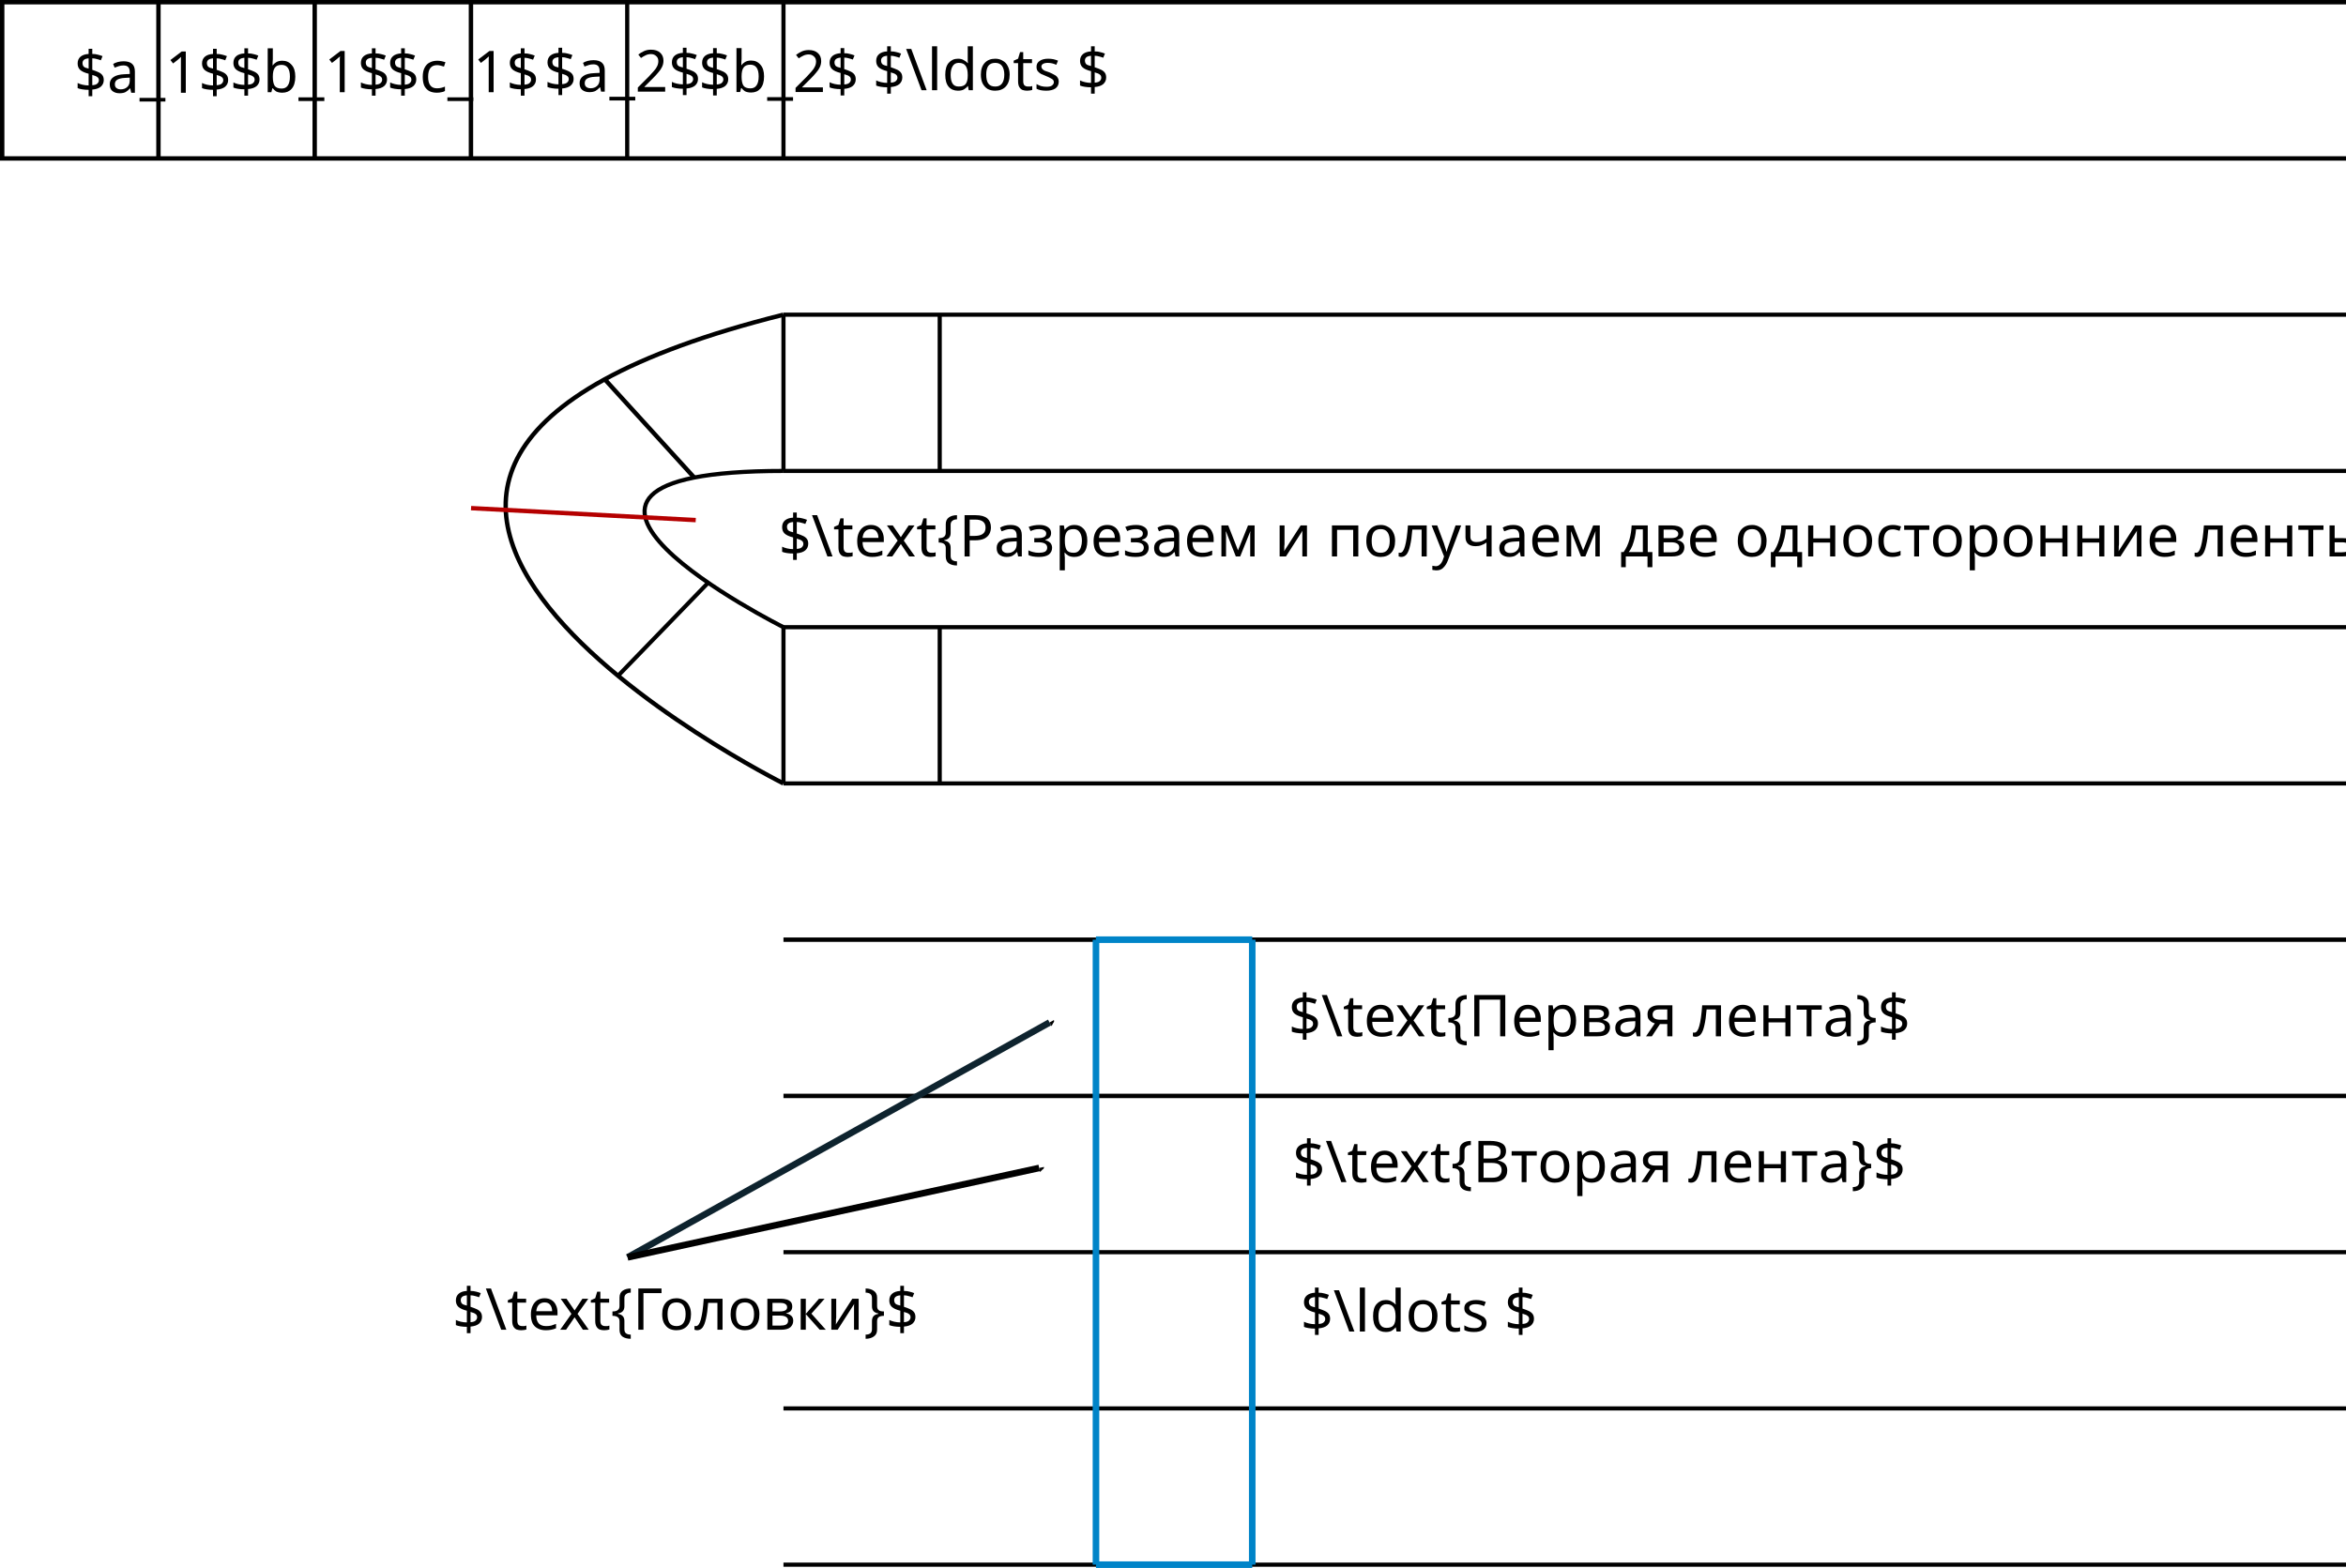
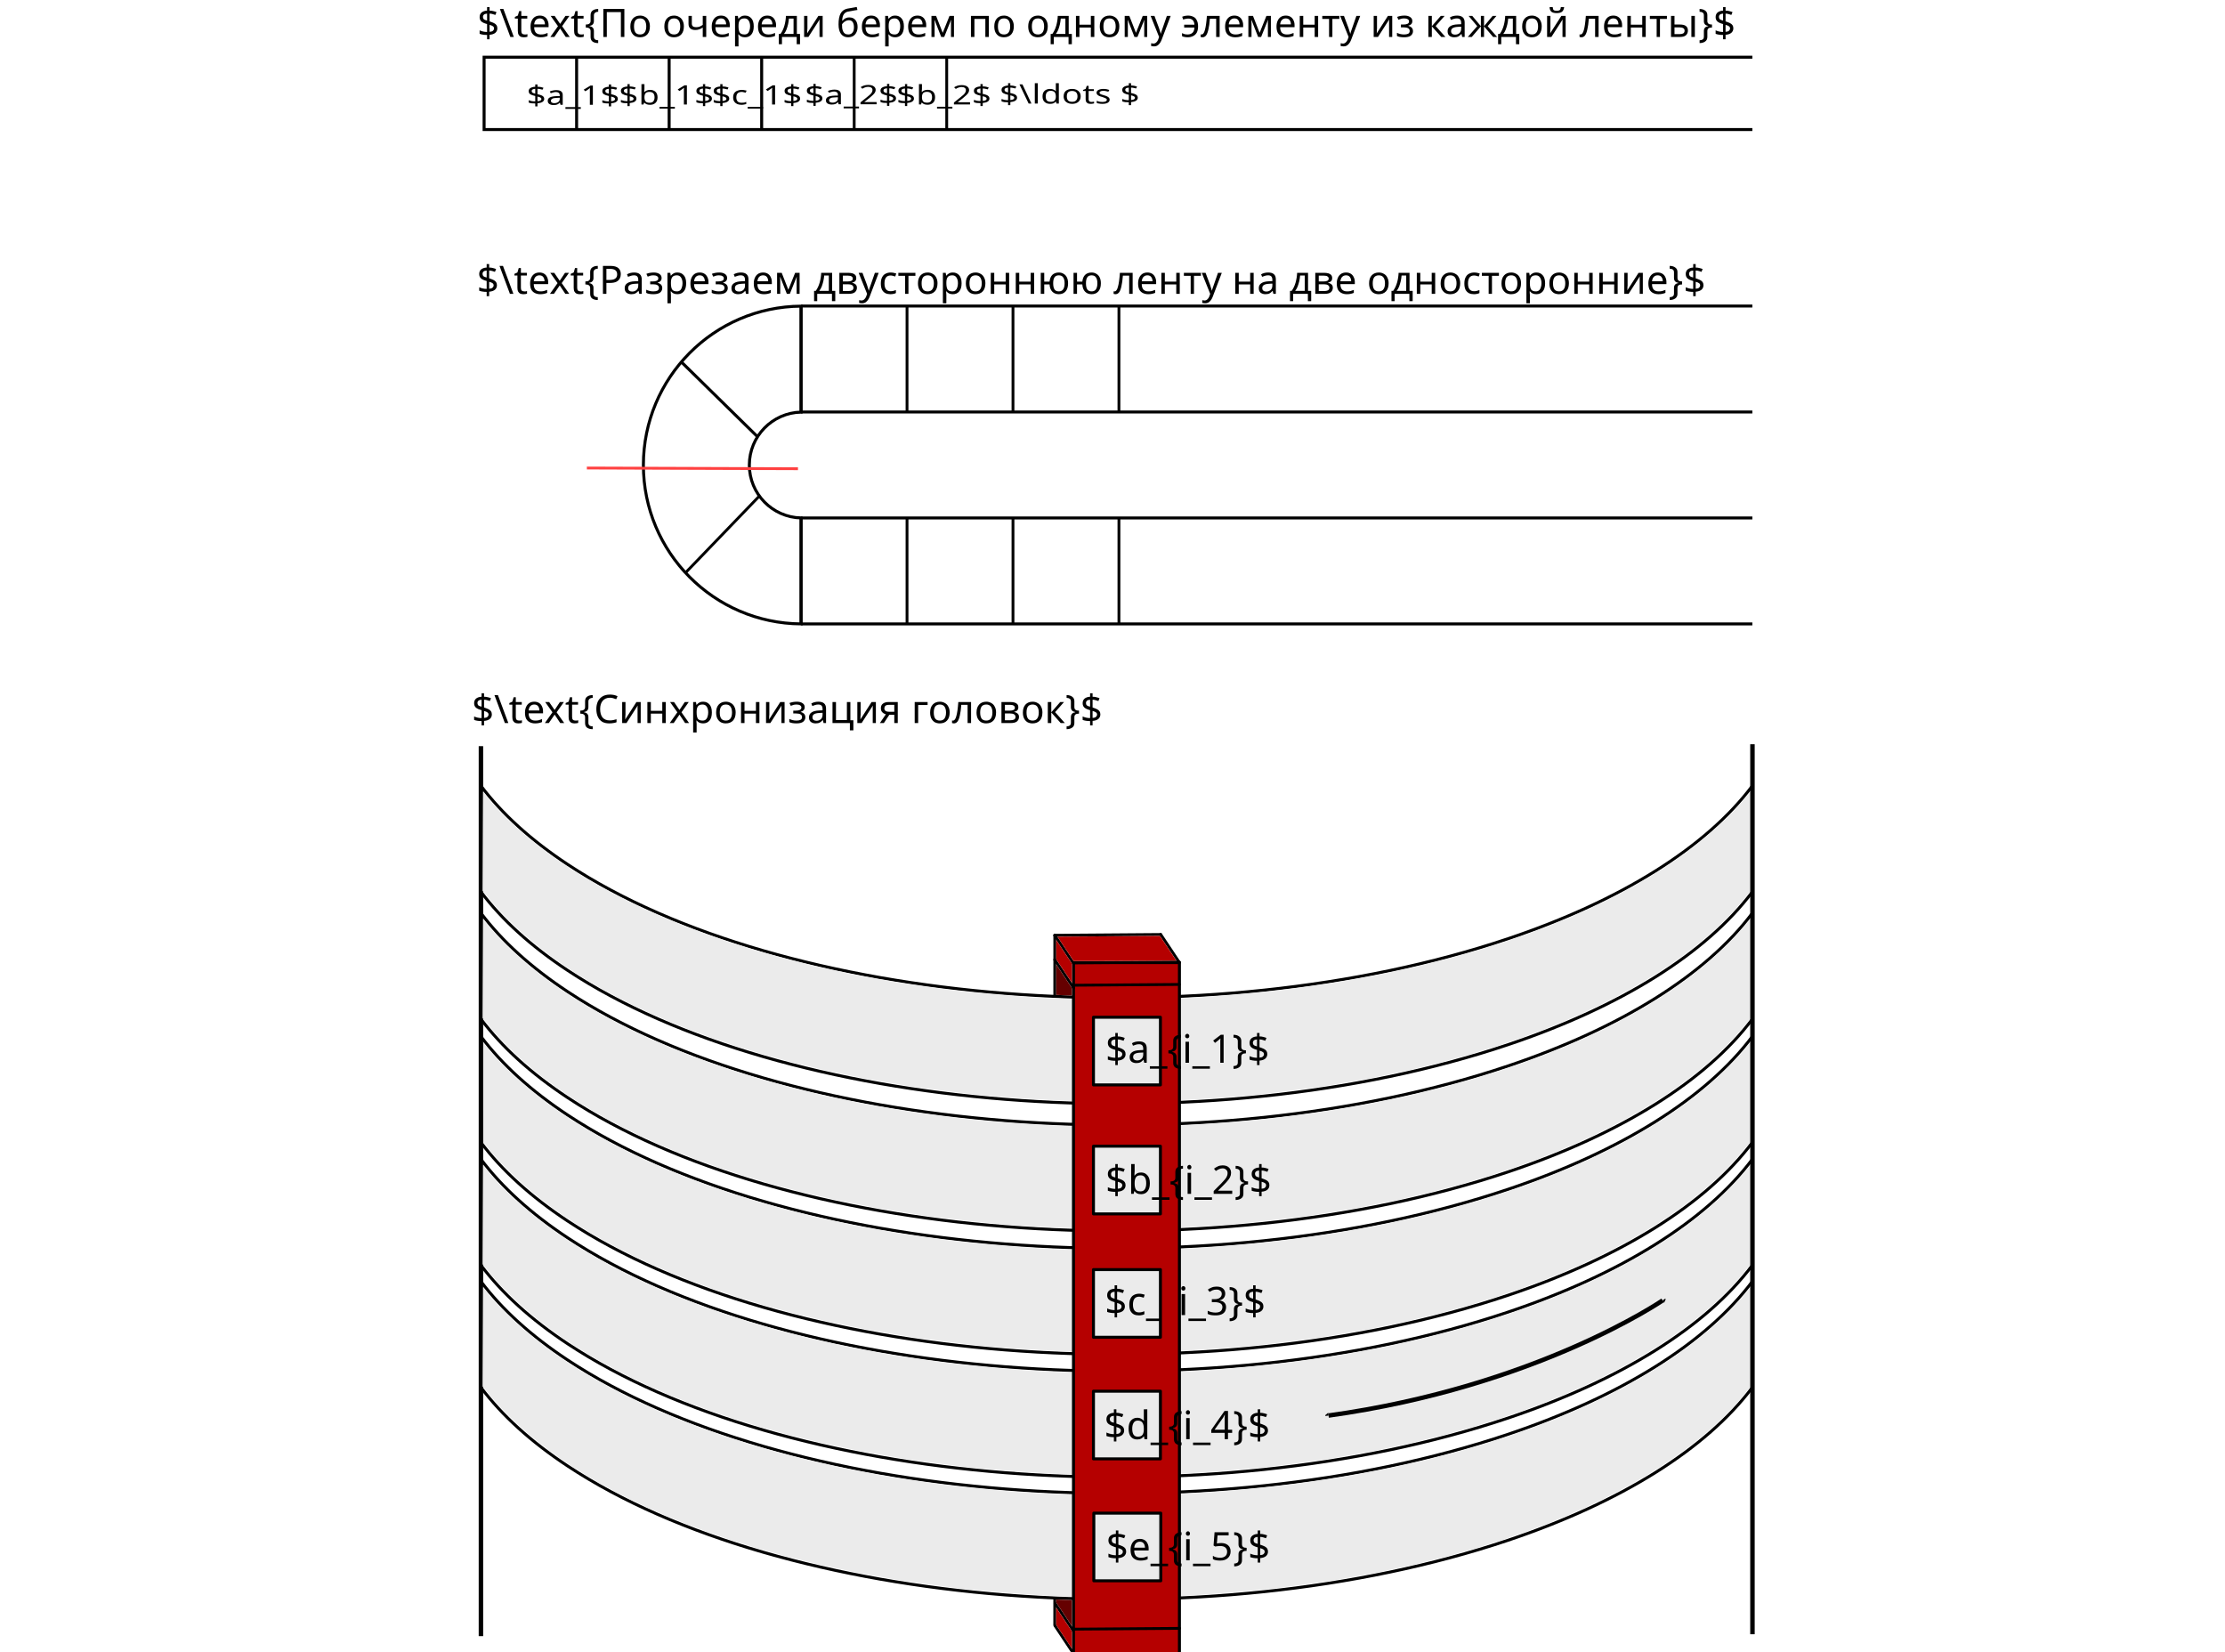
- <svg xmlns="http://www.w3.org/2000/svg" width="150.14mm" height="100.351mm" viewBox="0 0 150.14 100.351" version="1.1" id="svg8">
+ <svg xmlns="http://www.w3.org/2000/svg" width="210mm" height="155.902mm" viewBox="0 0 210 155.902" version="1.1" id="svg8">
  <defs id="defs2">
    <marker markerWidth="0.911" markerHeight="1.69" refX="0" refY="0" orient="auto-start-reverse" id="marker-arrow-1.5923999999999998">
      <g id="g109" transform="scale(1.073399)">
        <path id="path107" style="fill:none;stroke:#000000;stroke-width:0.6;stroke-linecap:round;stroke-linejoin:round;stroke-miterlimit:10;stroke-dasharray:none;stroke-opacity:1" d="M -1.554,2.072 C -1.425,1.295 0,0.13 0.389,0 0,-0.13 -1.425,-1.295 -1.554,-2.072" />
      </g>
    </marker>
    <marker markerWidth="0.911" markerHeight="1.69" refX="0" refY="0" orient="auto-start-reverse" id="marker-arrow-1.5923999999999998-3">
      <g id="g126" transform="scale(1.073399)">
        <path id="path124" style="fill:none;stroke:#000000;stroke-width:0.6;stroke-linecap:round;stroke-linejoin:round;stroke-miterlimit:10;stroke-dasharray:none;stroke-opacity:1" d="M -1.554,2.072 C -1.425,1.295 0,0.13 0.389,0 0,-0.13 -1.425,-1.295 -1.554,-2.072" />
      </g>
    </marker>
+     <marker markerWidth="0.911" markerHeight="1.69" refX="0" refY="0" orient="auto-start-reverse" id="marker-arrow-1.5923999999999998-4">
+       <g id="g1804" transform="scale(1.073399)">
+         <path id="path1802" style="fill:none;stroke:#000000;stroke-width:0.6;stroke-linecap:round;stroke-linejoin:round;stroke-miterlimit:10;stroke-dasharray:none;stroke-opacity:1" d="M -1.554,2.072 C -1.425,1.295 0,0.13 0.389,0 0,-0.13 -1.425,-1.295 -1.554,-2.072" />
+       </g>
+     </marker>
  </defs>
-   <g id="layer1" transform="translate(-69.85956,-186.8596)">
-     <path style="fill:none;fill-opacity:1;stroke:#000000;stroke-width:0.281;stroke-linecap:butt;stroke-linejoin:miter;stroke-dasharray:none;stroke-opacity:1;marker-start:none;marker-end:none" d="M 220,197 H 70 V 187 H 220" id="path8" />
-     <path style="fill:none;fill-opacity:1;stroke:#000000;stroke-width:0.281;stroke-linecap:butt;stroke-linejoin:miter;stroke-dasharray:none;stroke-opacity:1;marker-start:none;marker-end:none" d="m 80,187 v 10" id="path18" />
-     <path style="fill:none;fill-opacity:1;stroke:#000000;stroke-width:0.281;stroke-linecap:butt;stroke-linejoin:miter;stroke-dasharray:none;stroke-opacity:1;marker-start:none;marker-end:none" d="m 90,187 v 10" id="path28" />
-     <path style="fill:none;fill-opacity:1;stroke:#000000;stroke-width:0.281;stroke-linecap:butt;stroke-linejoin:miter;stroke-dasharray:none;stroke-opacity:1;marker-start:none;marker-end:none" d="m 100,187 v 10" id="path38" />
-     <path style="fill:none;stroke:#000000;stroke-width:0.265px;stroke-linecap:butt;stroke-linejoin:miter;stroke-opacity:1" d="m 110,187 v 10" id="path48" />
-     <path style="fill:none;stroke:#000000;stroke-width:0.265px;stroke-linecap:butt;stroke-linejoin:miter;stroke-opacity:1" d="m 120,187 v 10" id="path50" />
-     <text id="text54" xml:space="preserve" style="font-size:3.704px;font-family:'Iosevka Term';-inkscape-font-specification:'Iosevka Term, Normal';fill:#000000;fill-opacity:1;stroke:none;stroke-width:0.265" y="192.795" x="74.595">
-       <tspan id="tspan52" x="74.595" y="192.795" style="stroke-width:0.265">$a_1$</tspan>
+   <g id="layer1" transform="translate(-109.6299,-91.2942)">
+     <g transform="translate(35.02076,-107.892)" id="g1408-5">
+       <g id="g1355-9">
+         <path style="opacity:1;fill:none;fill-opacity:1;stroke:#000000;stroke-width:0.281;stroke-dasharray:none;stroke-opacity:1;marker-start:none;marker-end:none" d="m 120,296.999 a 63.643,30 0 0 0 8.19,7.419 63.643,30 0 0 0 88.77,7 A 63.643,30 0 0 0 240,297" id="path1242-22" />
+         <path style="opacity:1;fill:none;fill-opacity:1;stroke:#000000;stroke-width:0.281;stroke-dasharray:none;stroke-opacity:1;marker-start:none;marker-end:none" d="m 120,306.999 a 63.643,30 0 0 0 8.19,7.419 63.643,30 0 0 0 88.77,7 A 63.643,30 0 0 0 240,307" id="path1242-5-8" />
+       </g>
+       <path id="path1402-9" d="m 174.865,326.721 c -20.208,-0.866 -38.077,-5.967 -48.547,-13.86 -2.08,-1.568 -4.194,-3.542 -5.466,-5.105 l -0.698,-0.857 0.024,-4.669 0.024,-4.669 0.47,0.586 c 1.164,1.45 3.417,3.528 5.503,5.075 13.372,9.916 37.981,15.297 62.512,13.669 17.358,-1.152 32.687,-5.488 42.992,-12.162 2.874,-1.862 5.864,-4.437 7.646,-6.587 l 0.491,-0.593 v 4.705 4.705 l -0.722,0.874 c -4.508,5.456 -12.782,10.364 -23.101,13.702 -8.608,2.784 -18.069,4.451 -28.905,5.094 -2.272,0.135 -9.89,0.192 -12.225,0.092 z" style="opacity:1;fill:#ebebeb;fill-opacity:1;stroke:none;stroke-width:0.281;stroke-dasharray:none;stroke-opacity:1;marker-start:none;marker-end:none" />
+       <text id="text1915" xml:space="preserve" style="font-size:3.704px;font-family:'Iosevka Term';-inkscape-font-specification:'Iosevka Term, Normal';fill:#000000;fill-opacity:1;stroke:none;stroke-width:0.265" x="178.87" y="323.293">
+         <tspan id="tspan1913" x="178.87" y="323.293" style="stroke-width:0.265">$c_{i_3}$</tspan>
+       </text>
+     </g>
+     <path style="fill:none;fill-opacity:1;stroke:#000000;stroke-width:0.281;stroke-linecap:butt;stroke-linejoin:miter;stroke-dasharray:none;stroke-opacity:1;marker-start:none;marker-end:none" d="M 275.021,103.52 H 155.32 v -6.828 h 119.701" id="path8" />
+     <path style="fill:none;fill-opacity:1;stroke:#000000;stroke-width:0.281;stroke-linecap:butt;stroke-linejoin:miter;stroke-dasharray:none;stroke-opacity:1;marker-start:none;marker-end:none" d="m 164.052,96.693 v 6.828" id="path18" />
+     <path style="fill:none;fill-opacity:1;stroke:#000000;stroke-width:0.281;stroke-linecap:butt;stroke-linejoin:miter;stroke-dasharray:none;stroke-opacity:1;marker-start:none;marker-end:none" d="m 172.785,96.693 v 6.828" id="path28" />
+     <path style="fill:none;fill-opacity:1;stroke:#000000;stroke-width:0.281;stroke-linecap:butt;stroke-linejoin:miter;stroke-dasharray:none;stroke-opacity:1;marker-start:none;marker-end:none" d="m 181.517,96.693 v 6.828" id="path38" />
+     <path style="fill:none;stroke:#000000;stroke-width:0.265px;stroke-linecap:butt;stroke-linejoin:miter;stroke-opacity:1" d="m 190.25,96.693 v 6.828" id="path48" />
+     <path style="fill:none;stroke:#000000;stroke-width:0.265px;stroke-linecap:butt;stroke-linejoin:miter;stroke-opacity:1" d="m 198.983,96.693 v 6.828" id="path50" />
+     <text id="text54" xml:space="preserve" style="font-size:2.86px;font-family:'Iosevka Term';-inkscape-font-specification:'Iosevka Term, Normal';fill:#000000;fill-opacity:1;stroke:none;stroke-width:0.265" y="114.427" x="140.885" transform="scale(1.130939,0.8842211)">
+       <tspan id="tspan52" x="140.885" y="114.427" style="stroke-width:0.265">$a_1$</tspan>
    </text>
-     <text id="text68" xml:space="preserve" style="font-size:3.704px;font-family:'Iosevka Term';-inkscape-font-specification:'Iosevka Term, Normal';fill:#000000;fill-opacity:1;stroke:none;stroke-width:0.265" y="192.762" x="84.562">
-       <tspan id="tspan66" x="84.562" y="192.762" style="stroke-width:0.265">$b_1$</tspan>
+     <text id="text68" xml:space="preserve" style="font-size:2.86px;font-family:'Iosevka Term';-inkscape-font-specification:'Iosevka Term, Normal';fill:#000000;fill-opacity:1;stroke:none;stroke-width:0.265" y="114.401" x="148.581" transform="scale(1.130939,0.8842211)">
+       <tspan id="tspan66" x="148.581" y="114.401" style="stroke-width:0.265">$b_1$</tspan>
    </text>
-     <text id="text82" xml:space="preserve" style="font-size:3.704px;font-family:'Iosevka Term';-inkscape-font-specification:'Iosevka Term, Normal';fill:#000000;fill-opacity:1;stroke:none;stroke-width:0.265" y="192.762" x="94.595">
-       <tspan id="tspan80" x="94.595" y="192.762" style="stroke-width:0.265">$c_1$</tspan>
+     <text id="text82" xml:space="preserve" style="font-size:2.86px;font-family:'Iosevka Term';-inkscape-font-specification:'Iosevka Term, Normal';fill:#000000;fill-opacity:1;stroke:none;stroke-width:0.265" y="114.401" x="156.328" transform="scale(1.130939,0.8842211)">
+       <tspan id="tspan80" x="156.328" y="114.401" style="stroke-width:0.265">$c_1$</tspan>
    </text>
-     <text id="text96" xml:space="preserve" style="font-size:3.704px;font-family:'Iosevka Term';-inkscape-font-specification:'Iosevka Term, Normal';fill:#000000;fill-opacity:1;stroke:none;stroke-width:0.265" y="192.726" x="104.665">
-       <tspan id="tspan94" x="104.665" y="192.726" style="stroke-width:0.265">$a_2$</tspan>
+     <text id="text96" xml:space="preserve" style="font-size:2.86px;font-family:'Iosevka Term';-inkscape-font-specification:'Iosevka Term, Normal';fill:#000000;fill-opacity:1;stroke:none;stroke-width:0.265" y="114.374" x="164.103" transform="scale(1.130939,0.8842211)">
+       <tspan id="tspan94" x="164.103" y="114.374" style="stroke-width:0.265">$a_2$</tspan>
    </text>
-     <text id="text110" xml:space="preserve" style="font-size:3.704px;font-family:'Iosevka Term';-inkscape-font-specification:'Iosevka Term, Normal';fill:#000000;fill-opacity:1;stroke:none;stroke-width:0.265" y="192.75" x="114.559">
-       <tspan id="tspan108" x="114.559" y="192.75" style="stroke-width:0.265">$b_2$</tspan>
+     <text id="text110" xml:space="preserve" style="font-size:2.86px;font-family:'Iosevka Term';-inkscape-font-specification:'Iosevka Term, Normal';fill:#000000;fill-opacity:1;stroke:none;stroke-width:0.265" y="114.392" x="171.743" transform="scale(1.130939,0.8842211)">
+       <tspan id="tspan108" x="171.743" y="114.392" style="stroke-width:0.265">$b_2$</tspan>
    </text>
-     <text id="text124" xml:space="preserve" style="font-size:3.704px;font-family:'Iosevka Term';-inkscape-font-specification:'Iosevka Term, Normal';fill:#000000;fill-opacity:1;stroke:none;stroke-width:0.265" y="192.631" x="125.699">
-       <tspan id="tspan122" x="125.699" y="192.631" style="stroke-width:0.265">$\ldots $</tspan>
+     <text id="text124" xml:space="preserve" style="font-size:2.86px;font-family:'Iosevka Term';-inkscape-font-specification:'Iosevka Term, Normal';fill:#000000;fill-opacity:1;stroke:none;stroke-width:0.265" y="114.3" x="180.346" transform="scale(1.130939,0.8842211)">
+       <tspan id="tspan122" x="180.346" y="114.3" style="stroke-width:0.265">$\ldots $</tspan>
    </text>
-     <path style="fill:none;stroke:#000000;stroke-width:0.265px;stroke-linecap:butt;stroke-linejoin:miter;stroke-opacity:1" d="M 120,207 H 220" id="path138" />
-     <path style="fill:none;stroke:#000000;stroke-width:0.265px;stroke-linecap:butt;stroke-linejoin:miter;stroke-opacity:1" d="M 120,217 H 220" id="path140" />
-     <path style="fill:none;stroke:#000000;stroke-width:0.265px;stroke-linecap:butt;stroke-linejoin:miter;stroke-opacity:1" d="M 120,227 H 220" id="path142" />
-     <path style="fill:none;stroke:#000000;stroke-width:0.265px;stroke-linecap:butt;stroke-linejoin:miter;stroke-opacity:1" d="M 120,237 H 220" id="path144" />
-     <path style="fill:none;fill-opacity:1;stroke:#000000;stroke-width:0.281;stroke-linecap:butt;stroke-linejoin:miter;stroke-dasharray:none;stroke-opacity:1;marker-start:none;marker-end:none" d="m 120,207 c -40,10 0,30 0,30 v 0" id="path146" />
-     <path style="fill:none;stroke:#000000;stroke-width:0.265px;stroke-linecap:butt;stroke-linejoin:miter;stroke-opacity:1" d="m 120,217 c -20,0 0,10 0,10" id="path164" />
-     <path style="fill:none;fill-opacity:1;stroke:#b50000;stroke-width:0.281;stroke-linecap:butt;stroke-linejoin:miter;stroke-dasharray:none;stroke-opacity:1;marker-start:none;marker-end:none" d="m 100.006,219.38 14.379,0.766" id="path166" />
-     <path style="fill:none;fill-opacity:1;stroke:#000000;stroke-width:0.281;stroke-linecap:butt;stroke-linejoin:miter;stroke-dasharray:none;stroke-opacity:1;marker-start:none;marker-end:none" d="m 108.579,211.153 5.726,6.289" id="path168" />
-     <path style="fill:none;stroke:#000000;stroke-width:0.265px;stroke-linecap:butt;stroke-linejoin:miter;stroke-opacity:1" d="m 120,207 v 10" id="path170" />
-     <path style="fill:none;stroke:#000000;stroke-width:0.265px;stroke-linecap:butt;stroke-linejoin:miter;stroke-opacity:1" d="m 109.408,230.114 5.833,-6.021" id="path172" />
-     <path style="fill:none;stroke:#000000;stroke-width:0.265px;stroke-linecap:butt;stroke-linejoin:miter;stroke-opacity:1" d="m 120,227 v 10" id="path174" />
-     <path style="fill:none;stroke:#000000;stroke-width:0.265px;stroke-linecap:butt;stroke-linejoin:miter;stroke-opacity:1" d="m 130,207 v 10" id="path192" />
-     <path style="fill:none;stroke:#000000;stroke-width:0.265px;stroke-linecap:butt;stroke-linejoin:miter;stroke-opacity:1" d="m 130,227 v 10" id="path194" />
-     <text id="text206" xml:space="preserve" style="font-size:3.704px;font-family:'Iosevka Term';-inkscape-font-specification:'Iosevka Term, Normal';fill:#000000;fill-opacity:1;stroke:none;stroke-width:0.265" y="222.471" x="119.681">
-       <tspan id="tspan204" x="119.681" y="222.471" style="stroke-width:0.265">$\text{Разрезаем и получаем две односторонние ленты}$</tspan>
+     <g id="g1155" transform="matrix(0.8978329,0,0,1,23.43298,-96.87918)" style="stroke-width:1.055">
+       <path id="path138" d="m 180.217,217.054 h 100" style="fill:none;stroke:#000000;stroke-width:0.279px;stroke-linecap:butt;stroke-linejoin:miter;stroke-opacity:1" />
+       <path id="path140" d="m 180.217,227.054 h 100" style="fill:none;stroke:#000000;stroke-width:0.279px;stroke-linecap:butt;stroke-linejoin:miter;stroke-opacity:1" />
+       <path id="path142" d="m 180.217,237.054 h 100" style="fill:none;stroke:#000000;stroke-width:0.279px;stroke-linecap:butt;stroke-linejoin:miter;stroke-opacity:1" />
+       <path id="path144" d="m 180.217,247.054 h 100" style="fill:none;stroke:#000000;stroke-width:0.279px;stroke-linecap:butt;stroke-linejoin:miter;stroke-opacity:1" />
+     </g>
+     <path style="fill:none;stroke:#000000;stroke-width:0.265px;stroke-linecap:butt;stroke-linejoin:miter;stroke-opacity:1" d="m 185.237,120.175 v 10" id="path170" />
+     <path style="fill:none;stroke:#000000;stroke-width:0.265px;stroke-linecap:butt;stroke-linejoin:miter;stroke-opacity:1" d="m 185.237,140.175 v 10" id="path174" />
+     <path style="fill:none;stroke:#000000;stroke-width:0.265px;stroke-linecap:butt;stroke-linejoin:miter;stroke-opacity:1" d="m 195.237,120.175 v 10" id="path192" />
+     <path style="fill:none;stroke:#000000;stroke-width:0.265px;stroke-linecap:butt;stroke-linejoin:miter;stroke-opacity:1" d="m 195.237,140.175 v 10" id="path194" />
+     <path style="opacity:1;fill:none;fill-opacity:1;stroke:#000000;stroke-width:0.281;stroke-dasharray:none;stroke-opacity:1;marker-start:none;marker-end:none" d="m 185.237,120.185 a 15,15 0 0 0 -14.883,14.996 15,15 0 0 0 14.883,14.994 v -10 a 5,5 0 0 1 -4.883,-4.994 5,5 0 0 1 4.883,-4.996 z" id="path889" />
+     <path style="fill:none;fill-opacity:1;stroke:#000000;stroke-width:0.281;stroke-linecap:butt;stroke-linejoin:miter;stroke-dasharray:none;stroke-opacity:1;marker-start:none;marker-end:none" d="m 181.085,132.469 -7.184,-7.051" id="path921" />
+     <path style="fill:none;stroke:#000000;stroke-width:0.265px;stroke-linecap:butt;stroke-linejoin:miter;stroke-opacity:1" d="m 181.285,138.123 -6.918,7.184" id="path931" />
+     <path style="fill:none;stroke:#ff4141;stroke-width:0.265px;stroke-linecap:butt;stroke-linejoin:miter;stroke-opacity:1" d="m 165.02,135.462 19.924,0.067" id="path933" />
+     <text id="text937" xml:space="preserve" style="font-size:3.704px;font-family:'Iosevka Term';-inkscape-font-specification:'Iosevka Term, Normal';fill:#000000;fill-opacity:1;stroke:none;stroke-width:0.265" x="154.664" y="94.782">
+       <tspan id="tspan935" x="154.664" y="94.782" style="stroke-width:0.265">$\text{По очереди берем по одному элементу из каждой ленты}$</tspan>
    </text>
-     <path style="fill:none;fill-opacity:1;stroke:#000000;stroke-width:0.281;stroke-linecap:butt;stroke-linejoin:miter;stroke-dasharray:none;stroke-opacity:1;marker-start:none;marker-end:none" d="M 120,257 H 220" id="path222" />
-     <path style="fill:none;stroke:#000000;stroke-width:0.265px;stroke-linecap:butt;stroke-linejoin:miter;stroke-opacity:1" d="M 120,267 H 220" id="path224" />
-     <path style="fill:none;stroke:#000000;stroke-width:0.265px;stroke-linecap:butt;stroke-linejoin:miter;stroke-opacity:1" d="M 120,277 H 220" id="path226" />
-     <path style="fill:none;stroke:#000000;stroke-width:0.265px;stroke-linecap:butt;stroke-linejoin:miter;stroke-opacity:1" d="M 120,287 H 220" id="path230" />
-     <path style="fill:none;fill-opacity:1;stroke:#000000;stroke-width:0.281;stroke-linecap:butt;stroke-linejoin:miter;stroke-dasharray:none;stroke-opacity:1;marker-start:none;marker-end:none" d="M 120,247 H 220" id="path57" />
-     <path style="fill:#0084c8;fill-opacity:1;stroke:#0084c8;stroke-width:0.421;stroke-linecap:butt;stroke-linejoin:miter;stroke-dasharray:none;stroke-opacity:1;marker-start:none;marker-end:none" d="m 140,247 v 40" id="path232" />
-     <path style="fill:#0084c8;fill-opacity:1;stroke:#0084c8;stroke-width:0.421;stroke-linecap:butt;stroke-linejoin:miter;stroke-dasharray:none;stroke-opacity:1;marker-start:none;marker-end:none" d="m 150,247 v 40" id="path242" />
-     <path style="fill:#0084c8;fill-opacity:1;stroke:#0084c8;stroke-width:0.421;stroke-linecap:butt;stroke-linejoin:miter;stroke-dasharray:none;stroke-opacity:1;marker-start:none;marker-end:none" d="m 140,287 h 10" id="path252" />
-     <path style="fill:#0084c8;stroke:#0084c8;stroke-width:0.265px;stroke-linecap:butt;stroke-linejoin:miter;stroke-opacity:1" d="m 140,247 c 0.119,-0.008 0.35,-0.142 0.357,-0.023 0.008,0.119 -0.238,0.015 -0.357,0.023" id="path262" />
-     <path style="fill:#0084c8;fill-opacity:1;stroke:#0084c8;stroke-width:0.421;stroke-linecap:butt;stroke-linejoin:miter;stroke-dasharray:none;stroke-opacity:1;marker-start:none;marker-end:none" d="M 150,247 H 140" id="path264" />
-     <text id="text276" xml:space="preserve" style="font-size:3.704px;font-family:'Iosevka Term';-inkscape-font-specification:'Iosevka Term, Normal';fill:#000000;fill-opacity:1;stroke:none;stroke-width:0.265" y="253.183" x="152.302">
-       <tspan id="tspan274" x="152.302" y="253.183" style="stroke-width:0.265">$\text{Первая лента}$</tspan>
+     <path style="fill:none;stroke:#000000;stroke-width:0.265px;stroke-linecap:butt;stroke-linejoin:miter;stroke-opacity:1" d="m 205.237,120.121 v 10" id="path949" />
+     <path style="fill:none;stroke:#000000;stroke-width:0.265px;stroke-linecap:butt;stroke-linejoin:miter;stroke-opacity:1" d="m 205.237,140.121 v 10" id="path951" />
+     <path style="fill:none;stroke:#000000;stroke-width:0.265px;stroke-linecap:butt;stroke-linejoin:miter;stroke-opacity:1" d="m 215.237,150.121 v -10" id="path953" />
+     <path style="fill:none;stroke:#000000;stroke-width:0.265px;stroke-linecap:butt;stroke-linejoin:miter;stroke-opacity:1" d="m 215.237,120.121 v 10" id="path955" />
+     <text id="text1114" xml:space="preserve" style="font-size:3.704px;font-family:'Iosevka Term';-inkscape-font-specification:'Iosevka Term, Normal';fill:#000000;fill-opacity:1;stroke:none;stroke-width:0.265" x="154.625" y="119.027">
+       <tspan id="tspan1112" x="154.625" y="119.027" style="stroke-width:0.265">$\text{Разрезаем двустороннюю ленту на две односторонние}$</tspan>
    </text>
-     <text id="text290" xml:space="preserve" style="font-size:3.704px;font-family:'Iosevka Term';-inkscape-font-specification:'Iosevka Term, Normal';fill:#000000;fill-opacity:1;stroke:none;stroke-width:0.265" y="262.518" x="152.568">
-       <tspan id="tspan288" x="152.568" y="262.518" style="stroke-width:0.265">$\text{Вторая лента}$</tspan>
+     <path style="fill:none;fill-opacity:1;stroke:#000000;stroke-width:0.421;stroke-linecap:butt;stroke-linejoin:miter;stroke-dasharray:none;stroke-opacity:1;marker-start:none;marker-end:none" d="m 155.021,161.711 v 83.991" id="path1398" />
+     <g id="g1408" transform="translate(35.02076,-131.542)">
+       <g id="g1355">
+         <path style="opacity:1;fill:none;fill-opacity:1;stroke:#000000;stroke-width:0.281;stroke-dasharray:none;stroke-opacity:1;marker-start:none;marker-end:none" d="m 120,296.999 a 63.643,30 0 0 0 8.19,7.419 63.643,30 0 0 0 88.77,7 A 63.643,30 0 0 0 240,297" id="path1242" />
+         <path style="opacity:1;fill:none;fill-opacity:1;stroke:#000000;stroke-width:0.281;stroke-dasharray:none;stroke-opacity:1;marker-start:none;marker-end:none" d="m 120,306.999 a 63.643,30 0 0 0 8.19,7.419 63.643,30 0 0 0 88.77,7 A 63.643,30 0 0 0 240,307" id="path1242-5" />
+       </g>
+       <path id="path1402" d="m 174.865,326.721 c -20.208,-0.866 -38.077,-5.967 -48.547,-13.86 -2.08,-1.568 -4.194,-3.542 -5.466,-5.105 l -0.698,-0.857 0.024,-4.669 0.024,-4.669 0.47,0.586 c 1.164,1.45 3.417,3.528 5.503,5.075 13.372,9.916 37.981,15.297 62.512,13.669 17.358,-1.152 32.687,-5.488 42.992,-12.162 2.874,-1.862 5.864,-4.437 7.646,-6.587 l 0.491,-0.593 v 4.705 4.705 l -0.722,0.874 c -4.508,5.456 -12.782,10.364 -23.101,13.702 -8.608,2.784 -18.069,4.451 -28.905,5.094 -2.272,0.135 -9.89,0.192 -12.225,0.092 z" style="opacity:1;fill:#ebebeb;fill-opacity:1;stroke:none;stroke-width:0.281;stroke-dasharray:none;stroke-opacity:1;marker-start:none;marker-end:none" />
+     </g>
+     <g transform="translate(35.02076,-119.5336)" id="g1408-2">
+       <g id="g1355-0">
+         <path style="opacity:1;fill:none;fill-opacity:1;stroke:#000000;stroke-width:0.281;stroke-dasharray:none;stroke-opacity:1;marker-start:none;marker-end:none" d="m 120,296.999 a 63.643,30 0 0 0 8.19,7.419 63.643,30 0 0 0 88.77,7 A 63.643,30 0 0 0 240,297" id="path1242-2" />
+         <path style="opacity:1;fill:none;fill-opacity:1;stroke:#000000;stroke-width:0.281;stroke-dasharray:none;stroke-opacity:1;marker-start:none;marker-end:none" d="m 120,306.999 a 63.643,30 0 0 0 8.19,7.419 63.643,30 0 0 0 88.77,7 A 63.643,30 0 0 0 240,307" id="path1242-5-3" />
+       </g>
+       <path id="path1402-7" d="m 174.865,326.721 c -20.208,-0.866 -38.077,-5.967 -48.547,-13.86 -2.08,-1.568 -4.194,-3.542 -5.466,-5.105 l -0.698,-0.857 0.024,-4.669 0.024,-4.669 0.47,0.586 c 1.164,1.45 3.417,3.528 5.503,5.075 13.372,9.916 37.981,15.297 62.512,13.669 17.358,-1.152 32.687,-5.488 42.992,-12.162 2.874,-1.862 5.864,-4.437 7.646,-6.587 l 0.491,-0.593 v 4.705 4.705 l -0.722,0.874 c -4.508,5.456 -12.782,10.364 -23.101,13.702 -8.608,2.784 -18.069,4.451 -28.905,5.094 -2.272,0.135 -9.89,0.192 -12.225,0.092 z" style="opacity:1;fill:#ebebeb;fill-opacity:1;stroke:none;stroke-width:0.281;stroke-dasharray:none;stroke-opacity:1;marker-start:none;marker-end:none" />
+     </g>
+     <g transform="translate(35.02076,-96.30442)" id="g1408-7">
+       <g id="g1355-3">
+         <path style="opacity:1;fill:none;fill-opacity:1;stroke:#000000;stroke-width:0.281;stroke-dasharray:none;stroke-opacity:1;marker-start:none;marker-end:none" d="m 120,296.999 a 63.643,30 0 0 0 8.19,7.419 63.643,30 0 0 0 88.77,7 A 63.643,30 0 0 0 240,297" id="path1242-6" />
+         <path style="opacity:1;fill:none;fill-opacity:1;stroke:#000000;stroke-width:0.281;stroke-dasharray:none;stroke-opacity:1;marker-start:none;marker-end:none" d="m 120,306.999 a 63.643,30 0 0 0 8.19,7.419 63.643,30 0 0 0 88.77,7 A 63.643,30 0 0 0 240,307" id="path1242-5-1" />
+       </g>
+       <path id="path1402-2" d="m 174.865,326.721 c -20.208,-0.866 -38.077,-5.967 -48.547,-13.86 -2.08,-1.568 -4.194,-3.542 -5.466,-5.105 l -0.698,-0.857 0.024,-4.669 0.024,-4.669 0.47,0.586 c 1.164,1.45 3.417,3.528 5.503,5.075 13.372,9.916 37.981,15.297 62.512,13.669 17.358,-1.152 32.687,-5.488 42.992,-12.162 2.874,-1.862 5.864,-4.437 7.646,-6.587 l 0.491,-0.593 v 4.705 4.705 l -0.722,0.874 c -4.508,5.456 -12.782,10.364 -23.101,13.702 -8.608,2.784 -18.069,4.451 -28.905,5.094 -2.272,0.135 -9.89,0.192 -12.225,0.092 z" style="opacity:1;fill:#ebebeb;fill-opacity:1;stroke:none;stroke-width:0.281;stroke-dasharray:none;stroke-opacity:1;marker-start:none;marker-end:none" />
+     </g>
+     <g transform="translate(35.02076,-84.7711)" id="g1408-9">
+       <g id="g1355-31">
+         <path style="opacity:1;fill:none;fill-opacity:1;stroke:#000000;stroke-width:0.281;stroke-dasharray:none;stroke-opacity:1;marker-start:none;marker-end:none" d="m 120,296.999 a 63.643,30 0 0 0 8.19,7.419 63.643,30 0 0 0 88.77,7 A 63.643,30 0 0 0 240,297" id="path1242-9" />
+         <path style="opacity:1;fill:none;fill-opacity:1;stroke:#000000;stroke-width:0.281;stroke-dasharray:none;stroke-opacity:1;marker-start:none;marker-end:none" d="m 120,306.999 a 63.643,30 0 0 0 8.19,7.419 63.643,30 0 0 0 88.77,7 A 63.643,30 0 0 0 240,307" id="path1242-5-4" />
+       </g>
+       <path id="path1402-78" d="m 174.865,326.721 c -20.208,-0.866 -38.077,-5.967 -48.547,-13.86 -2.08,-1.568 -4.194,-3.542 -5.466,-5.105 l -0.698,-0.857 0.024,-4.669 0.024,-4.669 0.47,0.586 c 1.164,1.45 3.417,3.528 5.503,5.075 13.372,9.916 37.981,15.297 62.512,13.669 17.358,-1.152 32.687,-5.488 42.992,-12.162 2.874,-1.862 5.864,-4.437 7.646,-6.587 l 0.491,-0.593 v 4.705 4.705 l -0.722,0.874 c -4.508,5.456 -12.782,10.364 -23.101,13.702 -8.608,2.784 -18.069,4.451 -28.905,5.094 -2.272,0.135 -9.89,0.192 -12.225,0.092 z" style="opacity:1;fill:#ebebeb;fill-opacity:1;stroke:none;stroke-width:0.281;stroke-dasharray:none;stroke-opacity:1;marker-start:none;marker-end:none" />
+     </g>
+     <path style="opacity:1;fill:#b50000;fill-opacity:1;stroke:#000000;stroke-width:0.281;stroke-linecap:round;stroke-linejoin:round;stroke-dasharray:none;stroke-opacity:1;marker-start:none;marker-end:none" d="m 210.947,182.137 v 65.202 h 10 v -65.202 z m 1.886,5.156 h 6.32 v 6.386 h -6.32 z m 0,12.173 h 6.32 v 6.386 h -6.32 z m 0,11.644 h 6.32 v 6.386 h -6.32 z m 0,11.475 h 6.32 v 6.386 h -6.32 z m 0.034,11.508 h 6.319 v 6.386 h -6.319 z" id="rect1489" />
+     <path style="fill:none;stroke:#000000;stroke-width:0.265px;stroke-linecap:round;stroke-linejoin:miter;stroke-opacity:1" d="m 210.947,184.517 -1.767,-2.655" id="path1507-4-5" />
+     <path style="fill:none;stroke:#000000;stroke-width:0.265px;stroke-linecap:round;stroke-linejoin:miter;stroke-opacity:1" d="m 209.183,179.556 -0.002,5.689" id="path1558" />
+     <path style="fill:none;stroke:#000000;stroke-width:0.265px;stroke-linecap:butt;stroke-linejoin:miter;stroke-opacity:1" d="m 210.947,247.34 -1.767,-2.655" id="path1507-4-3" />
+     <path style="fill:none;stroke:#000000;stroke-width:0.265px;stroke-linecap:butt;stroke-linejoin:miter;stroke-opacity:1" d="m 210.947,245.223 -1.767,-2.655" id="path1507-4-6" />
+     <path style="fill:none;stroke:#000000;stroke-width:0.265;stroke-linecap:round;stroke-linejoin:miter;stroke-miterlimit:4;stroke-dasharray:none;stroke-opacity:1" d="m 209.18,242.174 -0.002,2.494" id="path1558-1" />
+     <path style="fill:none;stroke:#000000;stroke-width:0.265px;stroke-linecap:round;stroke-linejoin:miter;stroke-opacity:1" d="m 210.928,184.274 9.998,-0.075" id="path1556-0" />
+     <path style="fill:none;stroke:#000000;stroke-width:0.265px;stroke-linecap:round;stroke-linejoin:miter;stroke-opacity:1" d="m 210.96,245.043 9.998,-0.075" id="path1556-6" />
+     <g id="g1664" style="fill:#b50000;fill-opacity:1" transform="translate(35.02076,-131.542)">
+       <path id="path1507-4" d="m 175.929,313.755 -1.767,-2.655" style="fill:#b50000;fill-opacity:1;stroke:#000000;stroke-width:0.265px;stroke-linecap:round;stroke-linejoin:miter;stroke-opacity:1" />
+       <path id="path1507-4-0" d="m 185.927,313.679 -1.767,-2.655" style="fill:#b50000;fill-opacity:1;stroke:#000000;stroke-width:0.265px;stroke-linecap:round;stroke-linejoin:miter;stroke-opacity:1" />
+       <path id="path1556" d="m 174.162,311.1 9.998,-0.075" style="fill:#b50000;fill-opacity:1;stroke:#000000;stroke-width:0.265px;stroke-linecap:round;stroke-linejoin:miter;stroke-opacity:1" />
+       <path id="path1556-3" d="m 175.924,313.704 9.998,-0.075" style="fill:#b50000;fill-opacity:1;stroke:#000000;stroke-width:0.265px;stroke-linecap:round;stroke-linejoin:miter;stroke-opacity:1" />
+     </g>
+     <path style="opacity:1;fill:#b50000;fill-opacity:1;stroke:none;stroke-width:0.265;stroke-linecap:round;stroke-linejoin:round;stroke-miterlimit:4;stroke-dasharray:none;stroke-opacity:1;marker-start:none;marker-end:none" d="m 210.057,245.76 -0.745,-1.119 0.001,-0.814 0.001,-0.814 0.745,1.119 0.745,1.119 -10e-4,0.814 -0.001,0.814 z" id="path1674" />
+     <path style="opacity:1;fill:#b50000;fill-opacity:1;stroke:none;stroke-width:0.265;stroke-linecap:round;stroke-linejoin:round;stroke-miterlimit:4;stroke-dasharray:none;stroke-opacity:1;marker-start:none;marker-end:none" d="m 210.06,182.94 -0.742,-1.115 8e-5,-0.909 7e-5,-0.91 0.744,1.116 0.744,1.116 v 0.908 c 0,0.499 -8e-4,0.908 -0.002,0.908 -7.9e-4,0 -0.336,-0.502 -0.744,-1.115 z" id="path1676" />
+     <path style="opacity:1;fill:#b50000;fill-opacity:1;stroke:none;stroke-width:0.265;stroke-linecap:round;stroke-linejoin:round;stroke-miterlimit:4;stroke-dasharray:none;stroke-opacity:1;marker-start:none;marker-end:none" d="m 210.2,180.841 -0.767,-1.151 0.214,1e-5 c 0.202,0 4.468,-0.031 6.741,-0.05 0.576,-0.005 1.424,-0.011 1.883,-0.014 l 0.836,-0.006 0.775,1.163 c 0.426,0.64 0.774,1.164 0.772,1.166 -0.002,0.002 -1.179,0.012 -2.617,0.023 -1.928,0.015 -3.199,0.02 -4.842,0.02 l -2.228,-9e-5 -0.767,-1.151 z" id="path1680" />
+     <path style="opacity:1;fill:#650000;fill-opacity:1;stroke:none;stroke-width:0.265;stroke-linecap:round;stroke-linejoin:round;stroke-miterlimit:4;stroke-dasharray:none;stroke-opacity:1;marker-start:none;marker-end:none" d="m 210.596,185.238 c -0.024,-0.001 -0.196,-0.007 -0.382,-0.014 -0.434,-0.015 -0.895,-0.034 -0.898,-0.037 -0.001,-10e-4 -0.001,-0.649 -5.3e-4,-1.439 l 0.002,-1.437 0.742,1.116 0.742,1.116 v 0.349 0.349 l -0.081,-0.001 c -0.044,-5.3e-4 -0.101,-0.002 -0.125,-0.003 z" id="path1682" />
+     <path style="opacity:1;fill:#650000;fill-opacity:1;stroke:none;stroke-width:0.265;stroke-linecap:round;stroke-linejoin:round;stroke-miterlimit:4;stroke-dasharray:none;stroke-opacity:1;marker-start:none;marker-end:none" d="m 210.056,243.64 -0.742,-1.114 v -0.139 c 0,-0.077 0.002,-0.139 0.004,-0.139 0.002,0 0.164,0.006 0.36,0.014 0.196,0.008 0.528,0.02 0.738,0.027 0.21,0.007 0.383,0.013 0.384,0.014 8e-4,5.3e-4 8e-4,0.553 0,1.227 l -0.002,1.225 z" id="path1684" />
+     <path style="fill:none;fill-opacity:1;stroke:#000000;stroke-width:0.421;stroke-linecap:butt;stroke-linejoin:miter;stroke-dasharray:none;stroke-opacity:1;marker-start:url(#marker-arrow-1.5923999999999998);marker-end:url(#marker-arrow-1.5923999999999998)" d="m 235.021,224.883 c 19.667,-2.727 31.53,-10.865 31.53,-10.865" id="path1800" />
+     <path style="fill:none;fill-opacity:1;stroke:#000000;stroke-width:0.421;stroke-linecap:butt;stroke-linejoin:miter;stroke-dasharray:none;stroke-opacity:1;marker-start:none;marker-end:none" d="m 275.03,161.531 v 83.991" id="path1398-5" />
+     <text id="text1869" xml:space="preserve" style="font-size:3.704px;font-family:'Iosevka Term';-inkscape-font-specification:'Iosevka Term, Normal';fill:#000000;fill-opacity:1;stroke:none;stroke-width:0.265" x="213.958" y="191.587">
+       <tspan id="tspan1867" x="213.958" y="191.587" style="stroke-width:0.265">$a_{i_1}$</tspan>
    </text>
-     <text id="text304" xml:space="preserve" style="font-size:3.704px;font-family:'Iosevka Term';-inkscape-font-specification:'Iosevka Term, Normal';fill:#000000;fill-opacity:1;stroke:none;stroke-width:0.265" y="272.078" x="153.078">
-       <tspan id="tspan302" x="153.078" y="272.078" style="stroke-width:0.265">$\ldots $</tspan>
+     <text id="text1869-2" xml:space="preserve" style="font-size:3.704px;font-family:'Iosevka Term';-inkscape-font-specification:'Iosevka Term, Normal';fill:#000000;fill-opacity:1;stroke:none;stroke-width:0.265" x="213.958" y="203.96">
+       <tspan id="tspan1867-5" x="213.958" y="203.96" style="stroke-width:0.265">$b_{i_2}$</tspan>
    </text>
-     <text id="text93" xml:space="preserve" style="font-size:3.704px;font-family:'Iosevka Term';-inkscape-font-specification:'Iosevka Term, Normal';fill:#000000;fill-opacity:1;stroke:none;stroke-width:0.265" y="271.964" x="98.799">
-       <tspan id="tspan91" x="98.799" y="271.964" style="stroke-width:0.265">$\text{Головки}$</tspan>
+     <text id="text1943" xml:space="preserve" style="font-size:3.704px;font-family:'Iosevka Term';-inkscape-font-specification:'Iosevka Term, Normal';fill:#000000;fill-opacity:1;stroke:none;stroke-width:0.265" x="214.012" y="238.538">
+       <tspan id="tspan1941" x="214.012" y="238.538" style="stroke-width:0.265">$e_{i_5}$</tspan>
    </text>
-     <path style="fill:#0084c8;fill-opacity:1;stroke:#0e232e;stroke-width:0.421;stroke-linecap:butt;stroke-linejoin:miter;stroke-dasharray:none;stroke-opacity:1;marker-start:none;marker-end:url(#marker-arrow-1.5923999999999998)" d="M 110.024,267.332 137.031,252.298" id="path105" />
-     <path style="fill:none;fill-opacity:1;stroke:#000000;stroke-width:0.421;stroke-linecap:butt;stroke-linejoin:miter;stroke-dasharray:none;stroke-opacity:1;marker-start:none;marker-end:url(#marker-arrow-1.5923999999999998)" d="m 110.024,267.332 26.342,-5.721" id="path122" />
+     <text id="text1957" xml:space="preserve" style="font-size:3.704px;font-family:'Iosevka Term';-inkscape-font-specification:'Iosevka Term, Normal';fill:#000000;fill-opacity:1;stroke:none;stroke-width:0.265" x="154.144" y="159.532">
+       <tspan id="tspan1955" x="154.144" y="159.532" style="stroke-width:0.265">$\text{Синхронизация головок}$</tspan>
+     </text>
+     <text id="text1943-4" xml:space="preserve" style="font-size:3.704px;font-family:'Iosevka Term';-inkscape-font-specification:'Iosevka Term, Normal';fill:#000000;fill-opacity:1;stroke:none;stroke-width:0.265" x="213.824" y="227.108">
+       <tspan id="tspan1941-7" x="213.824" y="227.108" style="stroke-width:0.265">$d_{i_4}$</tspan>
+     </text>
  </g>
</svg>
